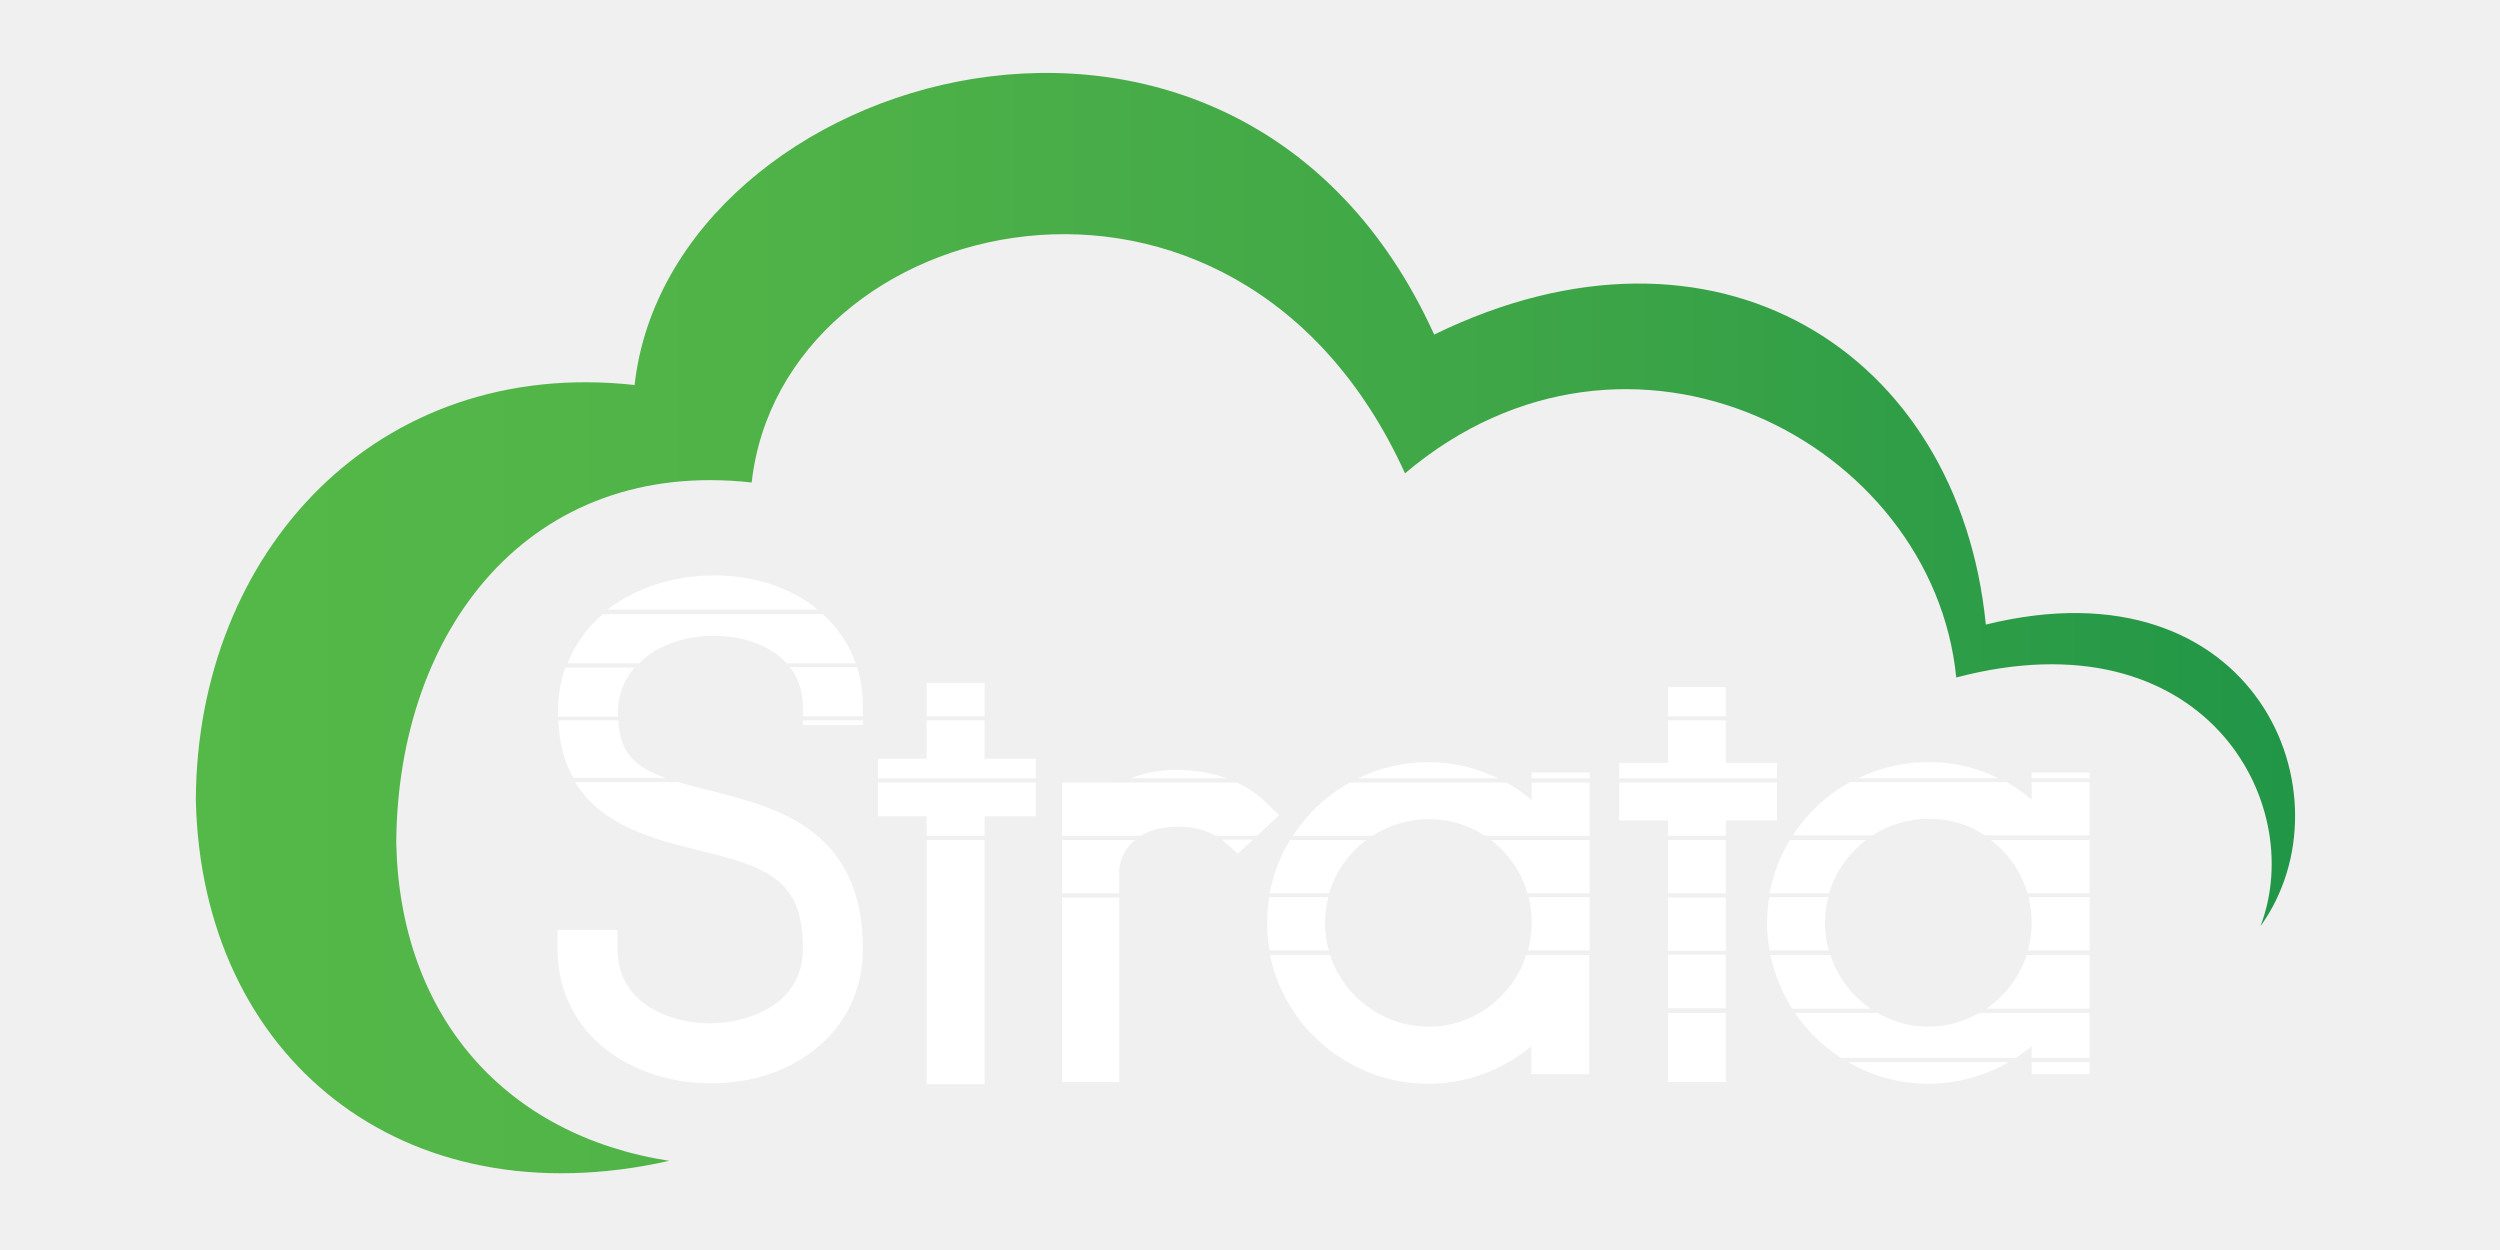
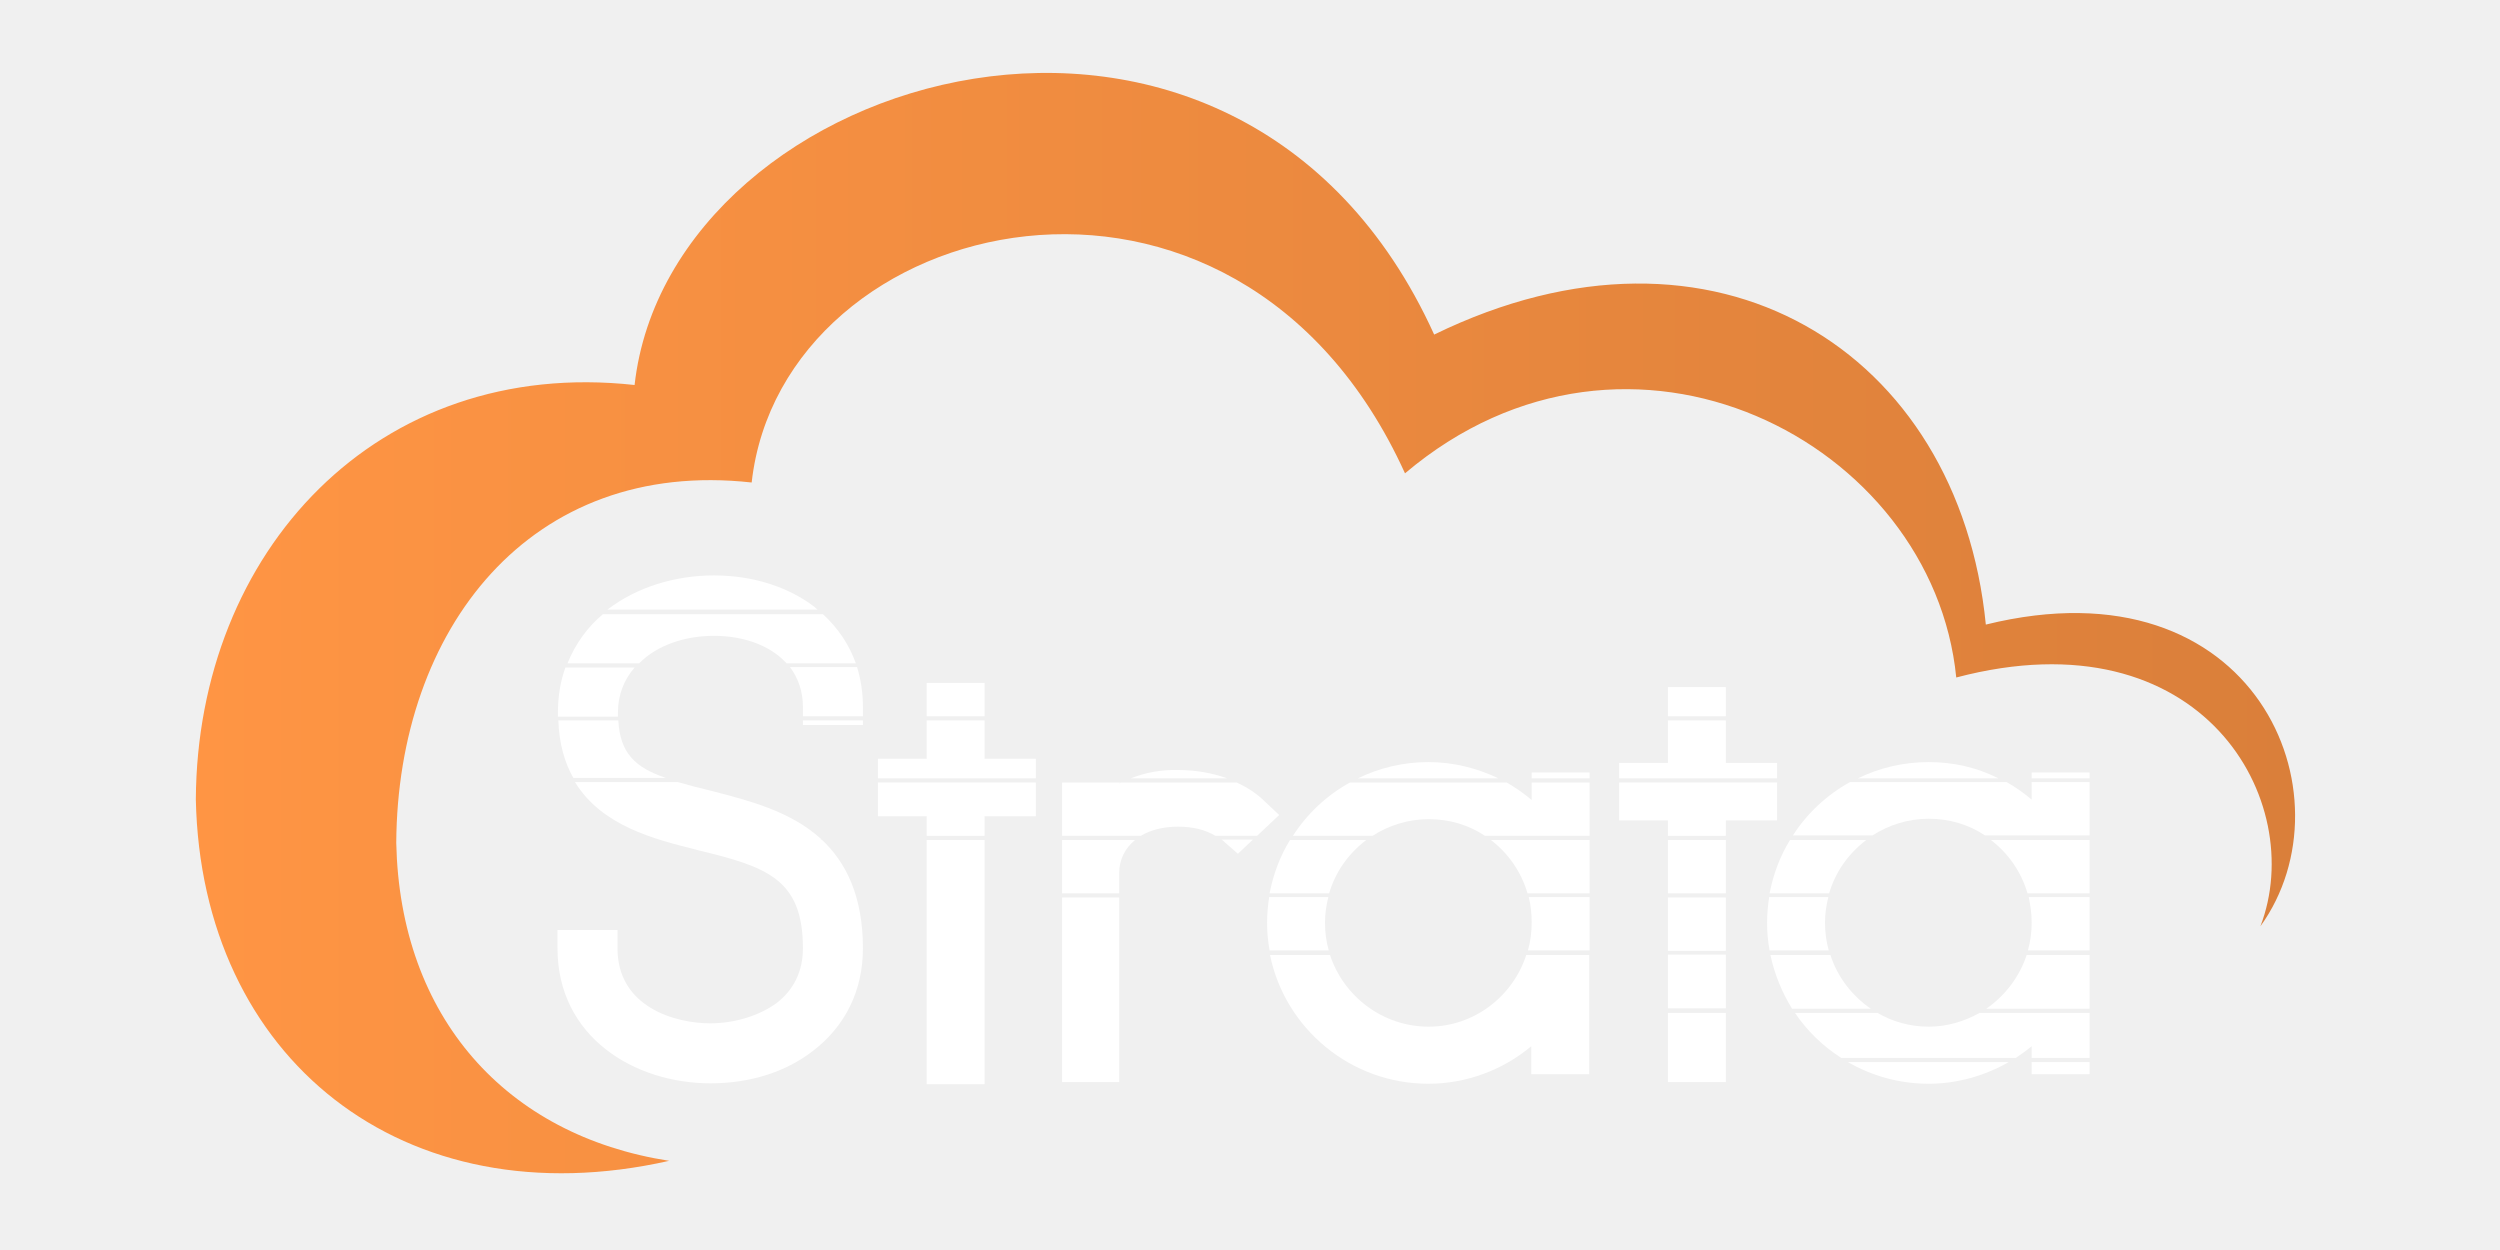
<svg xmlns="http://www.w3.org/2000/svg" version="1.1" id="Layer_1" x="0px" y="0px" viewBox="0 0 600 300" style="enable-background:new 0 0 600 300;" xml:space="preserve">
-   <defs id="defs110" />
-   <style type="text/css" id="style2">
+   <style type="text/css">
	.st0{fill:none;}
	.st1{fill:#FFFFFF;}
- 	.st2{fill:url(#SVGID_1_);}
+ 	.st2{fill:url(#path15_2_);}
</style>
-   <path class="st0" d="M170.6,260.1c-18.2,0-36.7-11.1-36.7-32.4v-4.4h14.4v4.4c0,14.2,14,18,22.2,18c5.9,0,11.7-1.8,15.9-4.8  c4.2-3.2,6.4-7.7,6.4-13.2c0-16.7-8.7-19.6-25.4-23.6l-0.3-0.1c-14-3.5-33.2-8.4-33.2-32.9c0-21.6,18.8-32.9,37.4-32.9  c9.3,0,17.8,2.7,24.1,7.5c7.6,5.8,11.7,14.1,11.7,24v4.4h-14.4v-4.4c0-5.1-2.1-9.5-6.1-12.5c-3.9-3-9.3-4.6-15.3-4.6  c-11.4,0-23,6.4-23,18.5c0,12.7,6.9,15,22.4,18.8l0.4,0.1c15.2,3.9,36.1,9.1,36.1,37.7c0,10.1-4.2,18.7-12.1,24.7  C188.6,257.4,180.1,260.1,170.6,260.1z M236.3,195.9h12.3v-13.7h-12.3V164h-13.9v18.2h-11.7v13.7h11.7v64.3h13.9V195.9z   M268.6,209.6c0-6.7,5.7-11.2,14.1-11.2c4.6,0,8.5,1.3,11.3,3.9l3.1,2.7l9.9-9.4l-3.4-3.2c-5.1-4.9-12.6-7.6-20.9-7.6  c-5.1,0-9.9,1.1-14.1,3.2v-0.9h-13.7v72.6h13.7V209.6z M367.6,251.1v6.7h13.9v-72.4h-13.9v6.6c-6.8-5.8-15.6-9.1-24.7-9.1  c-21.4,0-38.8,17.3-38.8,38.6s17.4,38.6,38.8,38.6C352,260.1,360.8,256.8,367.6,251.1z M367.6,221.5c0,13.7-11.1,24.9-24.7,24.9  c-13.7,0-24.9-11.2-24.9-24.9s11.2-24.9,24.9-24.9C356.5,196.5,367.6,207.7,367.6,221.5z M414.2,196.9h12.3v-13.7h-12.3V165h-13.9  v18.2h-11.7v13.7h11.7v62.8h13.9V196.9z M487.6,251.1v6.7h13.9v-72.4h-13.9v6.6c-6.8-5.8-15.6-9.1-24.7-9.1  c-21.4,0-38.8,17.3-38.8,38.6s17.4,38.6,38.8,38.6C472,260.1,480.7,256.8,487.6,251.1z M487.6,221.5c0,13.7-11.1,24.9-24.7,24.9  c-13.7,0-24.9-11.2-24.9-24.9s11.2-24.9,24.9-24.9C476.5,196.5,487.6,207.7,487.6,221.5z" id="path4" />
+   <path id="path4" class="st0" d="M170.6,260.1c-18.2,0-36.7-11.1-36.7-32.4v-4.4h14.4v4.4c0,14.2,14,18,22.2,18  c5.9,0,11.7-1.8,15.9-4.8c4.2-3.2,6.4-7.7,6.4-13.2c0-16.7-8.7-19.6-25.4-23.6l-0.3-0.1c-14-3.5-33.2-8.4-33.2-32.9  c0-21.6,18.8-32.9,37.4-32.9c9.3,0,17.8,2.7,24.1,7.5c7.6,5.8,11.7,14.1,11.7,24v4.4h-14.4v-4.4c0-5.1-2.1-9.5-6.1-12.5  c-3.9-3-9.3-4.6-15.3-4.6c-11.4,0-23,6.4-23,18.5c0,12.7,6.9,15,22.4,18.8l0.4,0.1c15.2,3.9,36.1,9.1,36.1,37.7  c0,10.1-4.2,18.7-12.1,24.7C188.6,257.4,180.1,260.1,170.6,260.1z M236.3,195.9h12.3v-13.7h-12.3V164h-13.9v18.2h-11.7v13.7h11.7  v64.3h13.9V195.9z M268.6,209.6c0-6.7,5.7-11.2,14.1-11.2c4.6,0,8.5,1.3,11.3,3.9l3.1,2.7l9.9-9.4l-3.4-3.2  c-5.1-4.9-12.6-7.6-20.9-7.6c-5.1,0-9.9,1.1-14.1,3.2v-0.9h-13.7v72.6h13.7V209.6z M367.6,251.1v6.7h13.9v-72.4h-13.9v6.6  c-6.8-5.8-15.6-9.1-24.7-9.1c-21.4,0-38.8,17.3-38.8,38.6s17.4,38.6,38.8,38.6C352,260.1,360.8,256.8,367.6,251.1z M367.6,221.5  c0,13.7-11.1,24.9-24.7,24.9c-13.7,0-24.9-11.2-24.9-24.9s11.2-24.9,24.9-24.9C356.5,196.5,367.6,207.7,367.6,221.5z M414.2,196.9  h12.3v-13.7h-12.3V165h-13.9v18.2h-11.7v13.7h11.7v62.8h13.9V196.9z M487.6,251.1v6.7h13.9v-72.4h-13.9v6.6  c-6.8-5.8-15.6-9.1-24.7-9.1c-21.4,0-38.8,17.3-38.8,38.6s17.4,38.6,38.8,38.6C472,260.1,480.7,256.8,487.6,251.1z M487.6,221.5  c0,13.7-11.1,24.9-24.7,24.9c-13.7,0-24.9-11.2-24.9-24.9s11.2-24.9,24.9-24.9C476.5,196.5,487.6,207.7,487.6,221.5z" />
  <g id="g94">
-     <path class="st1" d="M269,187.8h-0.4v0.2C268.7,187.9,268.9,187.8,269,187.8z" id="path6" />
-     <rect x="400.3" y="243.1" class="st1" width="13.9" height="16.6" id="rect8" />
-     <path class="st1" d="M366.6,214.4h14.9v-12.8h-23.7C361.9,204.7,365.1,209.2,366.6,214.4z" id="path10" />
-     <path class="st1" d="M439,214.4c1.5-5.2,4.7-9.6,8.9-12.8h-18.3c-2.4,3.9-4,8.2-4.9,12.8H439z" id="path12" />
-     <path class="st1" d="M319,214.4c1.5-5.2,4.7-9.6,8.9-12.8h-18.3c-2.4,3.9-4,8.2-4.9,12.8H319z" id="path14" />
-     <rect x="400.3" y="201.6" class="st1" width="13.9" height="12.8" id="rect16" />
-     <path class="st1" d="M268.6,209.6c0-3.3,1.4-6,3.8-8h-17.5v12.8h13.7V209.6z" id="path18" />
-     <path class="st1" d="M297.1,204.9l3.6-3.4h-7.5c0.3,0.2,0.6,0.5,0.8,0.7L297.1,204.9z" id="path20" />
-     <path class="st1" d="M273.8,200.6c2.3-1.4,5.4-2.2,8.9-2.2s6.5,0.7,9,2.2h10l5.3-5l-3.4-3.2c-1.9-1.9-4.2-3.4-6.8-4.6H269   c-0.1,0.1-0.3,0.1-0.4,0.2v-0.2h-13.7v12.8H273.8z" id="path22" />
-     <path class="st1" d="M310.3,200.6h19.1c3.9-2.5,8.5-4,13.5-4s9.6,1.4,13.5,4h25.1v-12.8h-13.9v4.2c-1.9-1.6-3.9-3-6-4.2H324   C318.5,190.8,313.7,195.3,310.3,200.6z" id="path24" />
-     <path class="st1" d="M197,201.3c-7.4-6.7-17.5-9.2-25.9-11.4l-0.4-0.1c-3-0.7-5.6-1.4-8-2.1H138c6.4,10.5,19,13.7,29,16.2l0.3,0.1   c16.7,4,25.4,6.9,25.4,23.6c0,5.5-2.2,10-6.4,13.2c-4.2,3-10,4.8-15.9,4.8c-8.2,0-22.2-3.8-22.2-18v-4.4h-14.4v4.4   c0,21.3,18.5,32.4,36.7,32.4c9.5,0,18-2.7,24.5-7.7c7.9-6,12.1-14.6,12.1-24.7c0-12.6-4.1-20.7-9.9-26.1H197V201.3L197,201.3z" id="path26" />
-     <polygon class="st1" points="400.3,196.9 400.3,200.6 414.2,200.6 414.2,196.9 426.5,196.9 426.5,187.8 388.6,187.8 388.6,196.9     " id="polygon28" />
-     <path class="st1" d="M424.7,228.1h14.2c-0.6-2.1-0.9-4.4-0.9-6.7c0-2.1,0.3-4.1,0.8-6.1h-14.2c-0.3,2-0.5,4-0.5,6.1   C424.1,223.7,424.3,226,424.7,228.1z" id="path30" />
-     <polygon class="st1" points="222.4,195.9 222.4,200.6 236.3,200.6 236.3,195.9 248.6,195.9 248.6,187.8 210.7,187.8 210.7,195.9     " id="polygon32" />
-     <path class="st1" d="M148.4,172.9H134c0.2,5.6,1.5,10.1,3.6,13.8h22.2C152.4,184.2,148.8,180.7,148.4,172.9z" id="path34" />
-     <path class="st1" d="M487.6,191.9c-1.9-1.6-3.9-3-6-4.2H444c-5.6,3.1-10.3,7.5-13.7,12.8h19.1c3.9-2.5,8.5-4,13.5-4s9.6,1.4,13.5,4   h25.1v-12.8h-13.9V191.9z" id="path36" />
-     <path class="st1" d="M476.7,242.1h24.8v-12.9h-15.1C484.7,234.4,481.2,239,476.7,242.1z" id="path38" />
-     <path class="st1" d="M487.6,221.4c0,2.3-0.3,4.6-0.9,6.7h14.8v-12.8h-14.6C487.3,217.3,487.6,219.3,487.6,221.4z" id="path40" />
-     <path class="st1" d="M486.6,214.4h14.9v-12.8h-23.7C481.9,204.7,485.1,209.2,486.6,214.4z" id="path42" />
-     <polygon class="st1" points="400.3,183.1 388.6,183.1 388.6,186.8 426.5,186.8 426.5,183.1 414.2,183.1 414.2,172.9 400.3,172.9     " id="polygon44" />
-     <rect x="400.3" y="215.4" class="st1" width="13.9" height="12.8" id="rect46" />
-     <path class="st1" d="M192.7,169.6v2.3h14.4v-2.3c0-3.4-0.5-6.5-1.4-9.5h-16.1C191.6,162.8,192.7,166,192.7,169.6z" id="path48" />
-     <path class="st1" d="M366.7,228.1h14.8v-12.8h-14.6c0.5,2,0.7,4,0.7,6.1C367.6,223.8,367.3,226,366.7,228.1z" id="path50" />
-     <path class="st1" d="M318,221.4c0-2.1,0.3-4.1,0.8-6.1h-14.2c-0.3,2-0.5,4-0.5,6.1c0,2.3,0.2,4.5,0.6,6.7h14.2   C318.3,226,318,223.8,318,221.4z" id="path52" />
-     <path class="st1" d="M449,242.1c-4.5-3.1-8-7.6-9.7-12.9h-14.4c1,4.7,2.8,9,5.2,12.9H449z" id="path54" />
-     <path class="st1" d="M342.9,246.4c-11,0-20.4-7.2-23.7-17.2h-14.4c3.6,17.6,19.3,30.9,38,30.9c9.1,0,17.9-3.3,24.7-9v6.7h13.9   v-28.6h-15.1C363.1,239.1,353.8,246.4,342.9,246.4z" id="path56" />
-     <rect x="400.3" y="229.1" class="st1" width="13.9" height="12.9" id="rect58" />
-     <path class="st1" d="M462.9,246.4c-4.5,0-8.7-1.2-12.3-3.3h-19.8c2.9,4.3,6.7,8,11.1,10.8h41.9c1.3-0.9,2.6-1.8,3.8-2.8v2.8h13.9   v-10.8h-26.4C471.5,245.1,467.4,246.4,462.9,246.4z" id="path60" />
-     <path class="st1" d="M462.9,260.1c6.8,0,13.4-1.9,19.2-5.2h-38.6C449.2,258.2,455.8,260.1,462.9,260.1z" id="path62" />
-     <rect x="487.6" y="254.9" class="st1" width="13.9" height="2.9" id="rect64" />
-     <rect x="254.9" y="215.4" class="st1" width="13.7" height="44.3" id="rect66" />
-     <path class="st1" d="M195.4,145.6c-6.3-4.8-14.8-7.5-24.1-7.5c-9.2,0-18.5,2.8-25.5,8.2h50.4C196,146.1,195.7,145.9,195.4,145.6z" id="path68" />
-     <rect x="222.4" y="201.6" class="st1" width="13.9" height="58.6" id="rect70" />
-     <rect x="487.6" y="185.4" class="st1" width="13.9" height="1.4" id="rect72" />
-     <rect x="222.4" y="163.9" class="st1" width="13.9" height="8" id="rect74" />
-     <path class="st1" d="M171.3,152.6c6,0,11.4,1.6,15.3,4.6c0.8,0.6,1.5,1.3,2.2,2h16.6c-1.6-4.5-4.3-8.5-7.9-11.8h-52.8   c-3.7,3.1-6.6,7.1-8.5,11.8h17.2C157.7,154.8,164.5,152.6,171.3,152.6z" id="path76" />
-     <rect x="400.3" y="164.9" class="st1" width="13.9" height="7" id="rect78" />
-     <path class="st1" d="M462.9,182.9c-6.1,0-11.9,1.4-17,3.9h33.7C474.5,184.2,468.8,182.9,462.9,182.9z" id="path80" />
-     <rect x="367.6" y="185.4" class="st1" width="13.9" height="1.4" id="rect82" />
-     <path class="st1" d="M325.9,186.8h33.7c-5.2-2.5-10.9-3.9-16.8-3.9C336.8,182.9,331,184.3,325.9,186.8z" id="path84" />
-     <path class="st1" d="M271.4,186.8h23.1c-3.6-1.3-7.6-2-11.7-2C278.7,184.7,274.9,185.4,271.4,186.8z" id="path86" />
-     <rect x="192.7" y="172.9" class="st1" width="14.4" height="1.1" id="rect88" />
-     <polygon class="st1" points="210.7,182.1 210.7,186.8 248.6,186.8 248.6,182.1 236.3,182.1 236.3,172.9 222.4,172.9 222.4,182.1     " id="polygon90" />
-     <path class="st1" d="M148.3,171.1c0-4.4,1.5-8,4-10.9h-16.6c-1.2,3.3-1.8,6.9-1.8,10.9c0,0.3,0,0.6,0,0.9h14.4   C148.3,171.7,148.3,171.4,148.3,171.1z" id="path92" />
+     <path id="path6" class="st1" d="M269,187.8h-0.4v0.2C268.7,187.9,268.9,187.8,269,187.8z" />
+     <rect id="rect8" x="400.3" y="243.1" class="st1" width="13.9" height="16.6" />
+     <path id="path10" class="st1" d="M366.6,214.4h14.9v-12.8h-23.7C361.9,204.7,365.1,209.2,366.6,214.4z" />
+     <path id="path12" class="st1" d="M439,214.4c1.5-5.2,4.7-9.6,8.9-12.8h-18.3c-2.4,3.9-4,8.2-4.9,12.8H439z" />
+     <path id="path14" class="st1" d="M319,214.4c1.5-5.2,4.7-9.6,8.9-12.8h-18.3c-2.4,3.9-4,8.2-4.9,12.8H319z" />
+     <rect id="rect16" x="400.3" y="201.6" class="st1" width="13.9" height="12.8" />
+     <path id="path18" class="st1" d="M268.6,209.6c0-3.3,1.4-6,3.8-8h-17.5v12.8h13.7V209.6z" />
+     <path id="path20" class="st1" d="M297.1,204.9l3.6-3.4h-7.5c0.3,0.2,0.6,0.5,0.8,0.7L297.1,204.9z" />
+     <path id="path22" class="st1" d="M273.8,200.6c2.3-1.4,5.4-2.2,8.9-2.2s6.5,0.7,9,2.2h10l5.3-5l-3.4-3.2c-1.9-1.9-4.2-3.4-6.8-4.6   H269c-0.1,0.1-0.3,0.1-0.4,0.2v-0.2h-13.7v12.8H273.8z" />
+     <path id="path24" class="st1" d="M310.3,200.6h19.1c3.9-2.5,8.5-4,13.5-4s9.6,1.4,13.5,4h25.1v-12.8h-13.9v4.2   c-1.9-1.6-3.9-3-6-4.2H324C318.5,190.8,313.7,195.3,310.3,200.6z" />
+     <path id="path26" class="st1" d="M197,201.3c-7.4-6.7-17.5-9.2-25.9-11.4l-0.4-0.1c-3-0.7-5.6-1.4-8-2.1H138   c6.4,10.5,19,13.7,29,16.2l0.3,0.1c16.7,4,25.4,6.9,25.4,23.6c0,5.5-2.2,10-6.4,13.2c-4.2,3-10,4.8-15.9,4.8   c-8.2,0-22.2-3.8-22.2-18v-4.4h-14.4v4.4c0,21.3,18.5,32.4,36.7,32.4c9.5,0,18-2.7,24.5-7.7c7.9-6,12.1-14.6,12.1-24.7   c0-12.6-4.1-20.7-9.9-26.1H197V201.3L197,201.3z" />
+     <polygon id="polygon28" class="st1" points="400.3,196.9 400.3,200.6 414.2,200.6 414.2,196.9 426.5,196.9 426.5,187.8    388.6,187.8 388.6,196.9  " />
+     <path id="path30" class="st1" d="M424.7,228.1h14.2c-0.6-2.1-0.9-4.4-0.9-6.7c0-2.1,0.3-4.1,0.8-6.1h-14.2c-0.3,2-0.5,4-0.5,6.1   C424.1,223.7,424.3,226,424.7,228.1z" />
+     <polygon id="polygon32" class="st1" points="222.4,195.9 222.4,200.6 236.3,200.6 236.3,195.9 248.6,195.9 248.6,187.8    210.7,187.8 210.7,195.9  " />
+     <path id="path34" class="st1" d="M148.4,172.9H134c0.2,5.6,1.5,10.1,3.6,13.8h22.2C152.4,184.2,148.8,180.7,148.4,172.9z" />
+     <path id="path36" class="st1" d="M487.6,191.9c-1.9-1.6-3.9-3-6-4.2H444c-5.6,3.1-10.3,7.5-13.7,12.8h19.1c3.9-2.5,8.5-4,13.5-4   s9.6,1.4,13.5,4h25.1v-12.8h-13.9V191.9z" />
+     <path id="path38" class="st1" d="M476.7,242.1h24.8v-12.9h-15.1C484.7,234.4,481.2,239,476.7,242.1z" />
+     <path id="path40" class="st1" d="M487.6,221.4c0,2.3-0.3,4.6-0.9,6.7h14.8v-12.8h-14.6C487.3,217.3,487.6,219.3,487.6,221.4z" />
+     <path id="path42" class="st1" d="M486.6,214.4h14.9v-12.8h-23.7C481.9,204.7,485.1,209.2,486.6,214.4z" />
+     <polygon id="polygon44" class="st1" points="400.3,183.1 388.6,183.1 388.6,186.8 426.5,186.8 426.5,183.1 414.2,183.1    414.2,172.9 400.3,172.9  " />
+     <rect id="rect46" x="400.3" y="215.4" class="st1" width="13.9" height="12.8" />
+     <path id="path48" class="st1" d="M192.7,169.6v2.3h14.4v-2.3c0-3.4-0.5-6.5-1.4-9.5h-16.1C191.6,162.8,192.7,166,192.7,169.6z" />
+     <path id="path50" class="st1" d="M366.7,228.1h14.8v-12.8h-14.6c0.5,2,0.7,4,0.7,6.1C367.6,223.8,367.3,226,366.7,228.1z" />
+     <path id="path52" class="st1" d="M318,221.4c0-2.1,0.3-4.1,0.8-6.1h-14.2c-0.3,2-0.5,4-0.5,6.1c0,2.3,0.2,4.5,0.6,6.7h14.2   C318.3,226,318,223.8,318,221.4z" />
+     <path id="path54" class="st1" d="M449,242.1c-4.5-3.1-8-7.6-9.7-12.9h-14.4c1,4.7,2.8,9,5.2,12.9H449z" />
+     <path id="path56" class="st1" d="M342.9,246.4c-11,0-20.4-7.2-23.7-17.2h-14.4c3.6,17.6,19.3,30.9,38,30.9c9.1,0,17.9-3.3,24.7-9   v6.7h13.9v-28.6h-15.1C363.1,239.1,353.8,246.4,342.9,246.4z" />
+     <rect id="rect58" x="400.3" y="229.1" class="st1" width="13.9" height="12.9" />
+     <path id="path60" class="st1" d="M462.9,246.4c-4.5,0-8.7-1.2-12.3-3.3h-19.8c2.9,4.3,6.7,8,11.1,10.8h41.9   c1.3-0.9,2.6-1.8,3.8-2.8v2.8h13.9v-10.8h-26.4C471.5,245.1,467.4,246.4,462.9,246.4z" />
+     <path id="path62" class="st1" d="M462.9,260.1c6.8,0,13.4-1.9,19.2-5.2h-38.6C449.2,258.2,455.8,260.1,462.9,260.1z" />
+     <rect id="rect64" x="487.6" y="254.9" class="st1" width="13.9" height="2.9" />
+     <rect id="rect66" x="254.9" y="215.4" class="st1" width="13.7" height="44.3" />
+     <path id="path68" class="st1" d="M195.4,145.6c-6.3-4.8-14.8-7.5-24.1-7.5c-9.2,0-18.5,2.8-25.5,8.2h50.4   C196,146.1,195.7,145.9,195.4,145.6z" />
+     <rect id="rect70" x="222.4" y="201.6" class="st1" width="13.9" height="58.6" />
+     <rect id="rect72" x="487.6" y="185.4" class="st1" width="13.9" height="1.4" />
+     <rect id="rect74" x="222.4" y="163.9" class="st1" width="13.9" height="8" />
+     <path id="path76" class="st1" d="M171.3,152.6c6,0,11.4,1.6,15.3,4.6c0.8,0.6,1.5,1.3,2.2,2h16.6c-1.6-4.5-4.3-8.5-7.9-11.8h-52.8   c-3.7,3.1-6.6,7.1-8.5,11.8h17.2C157.7,154.8,164.5,152.6,171.3,152.6z" />
+     <rect id="rect78" x="400.3" y="164.9" class="st1" width="13.9" height="7" />
+     <path id="path80" class="st1" d="M462.9,182.9c-6.1,0-11.9,1.4-17,3.9h33.7C474.5,184.2,468.8,182.9,462.9,182.9z" />
+     <rect id="rect82" x="367.6" y="185.4" class="st1" width="13.9" height="1.4" />
+     <path id="path84" class="st1" d="M325.9,186.8h33.7c-5.2-2.5-10.9-3.9-16.8-3.9C336.8,182.9,331,184.3,325.9,186.8z" />
+     <path id="path86" class="st1" d="M271.4,186.8h23.1c-3.6-1.3-7.6-2-11.7-2C278.7,184.7,274.9,185.4,271.4,186.8z" />
+     <rect id="rect88" x="192.7" y="172.9" class="st1" width="14.4" height="1.1" />
+     <polygon id="polygon90" class="st1" points="210.7,182.1 210.7,186.8 248.6,186.8 248.6,182.1 236.3,182.1 236.3,172.9    222.4,172.9 222.4,182.1  " />
+     <path id="path92" class="st1" d="M148.3,171.1c0-4.4,1.5-8,4-10.9h-16.6c-1.2,3.3-1.8,6.9-1.8,10.9c0,0.3,0,0.6,0,0.9h14.4   C148.3,171.7,148.3,171.4,148.3,171.1z" />
  </g>
-   <linearGradient id="SVGID_1_" gradientUnits="userSpaceOnUse" x1="47" y1="1128.844" x2="550.823" y2="1128.844" gradientTransform="matrix(1 0 0 1 0 -979.3)">
-     <stop offset="0" style="stop-color:#54B948" id="stop96" />
-     <stop offset="0.293" style="stop-color:#4FB248" id="stop98" />
-     <stop offset="0.679" style="stop-color:#3BA447" id="stop100" />
-     <stop offset="1" style="stop-color:#219647" id="stop102" />
+   <linearGradient id="path15_2_" gradientUnits="userSpaceOnUse" x1="47" y1="-1544.844" x2="550.823" y2="-1544.844" gradientTransform="matrix(1 0 0 -1 0 -1395.3)">
+     <stop offset="0" style="stop-color:#FF9544" />
+     <stop offset="1" style="stop-color:#DA7F3A" />
  </linearGradient>
-   <path class="st2" d="M47,191.9c0.3-59.5,43.5-106.3,105.3-99.5C160.8,16.5,297-23.7,344.2,80.3c67.4-32.9,125.9,3.9,132.4,69.6  c64.9-16,88.4,41.2,65.9,72.4c11.5-29.9-13.8-75.3-73-59.7c-5.6-56.6-78.5-94.5-132.3-49c-40.6-89.4-149.5-63.1-156.8,2.2  c-53.2-5.9-85,35.2-85.3,86.5c0.9,41.8,26.3,70.2,65.5,76.3C96.7,293,48.3,253.9,47,191.9L47,191.9z" id="path105" />
+   <path id="path15_1_" class="st2" d="M47,191.9c0.3-59.5,43.5-106.3,105.3-99.5C160.8,16.5,297-23.7,344.2,80.3  c67.4-32.9,125.9,3.9,132.4,69.6c64.9-16,88.4,41.2,65.9,72.4c11.5-29.9-13.8-75.3-73-59.7c-5.6-56.6-78.5-94.5-132.3-49  c-40.6-89.4-149.5-63.1-156.8,2.2c-53.2-5.9-85,35.2-85.3,86.5c0.9,41.8,26.3,70.2,65.5,76.3C96.7,293,48.3,253.9,47,191.9L47,191.9  z" />
</svg>
